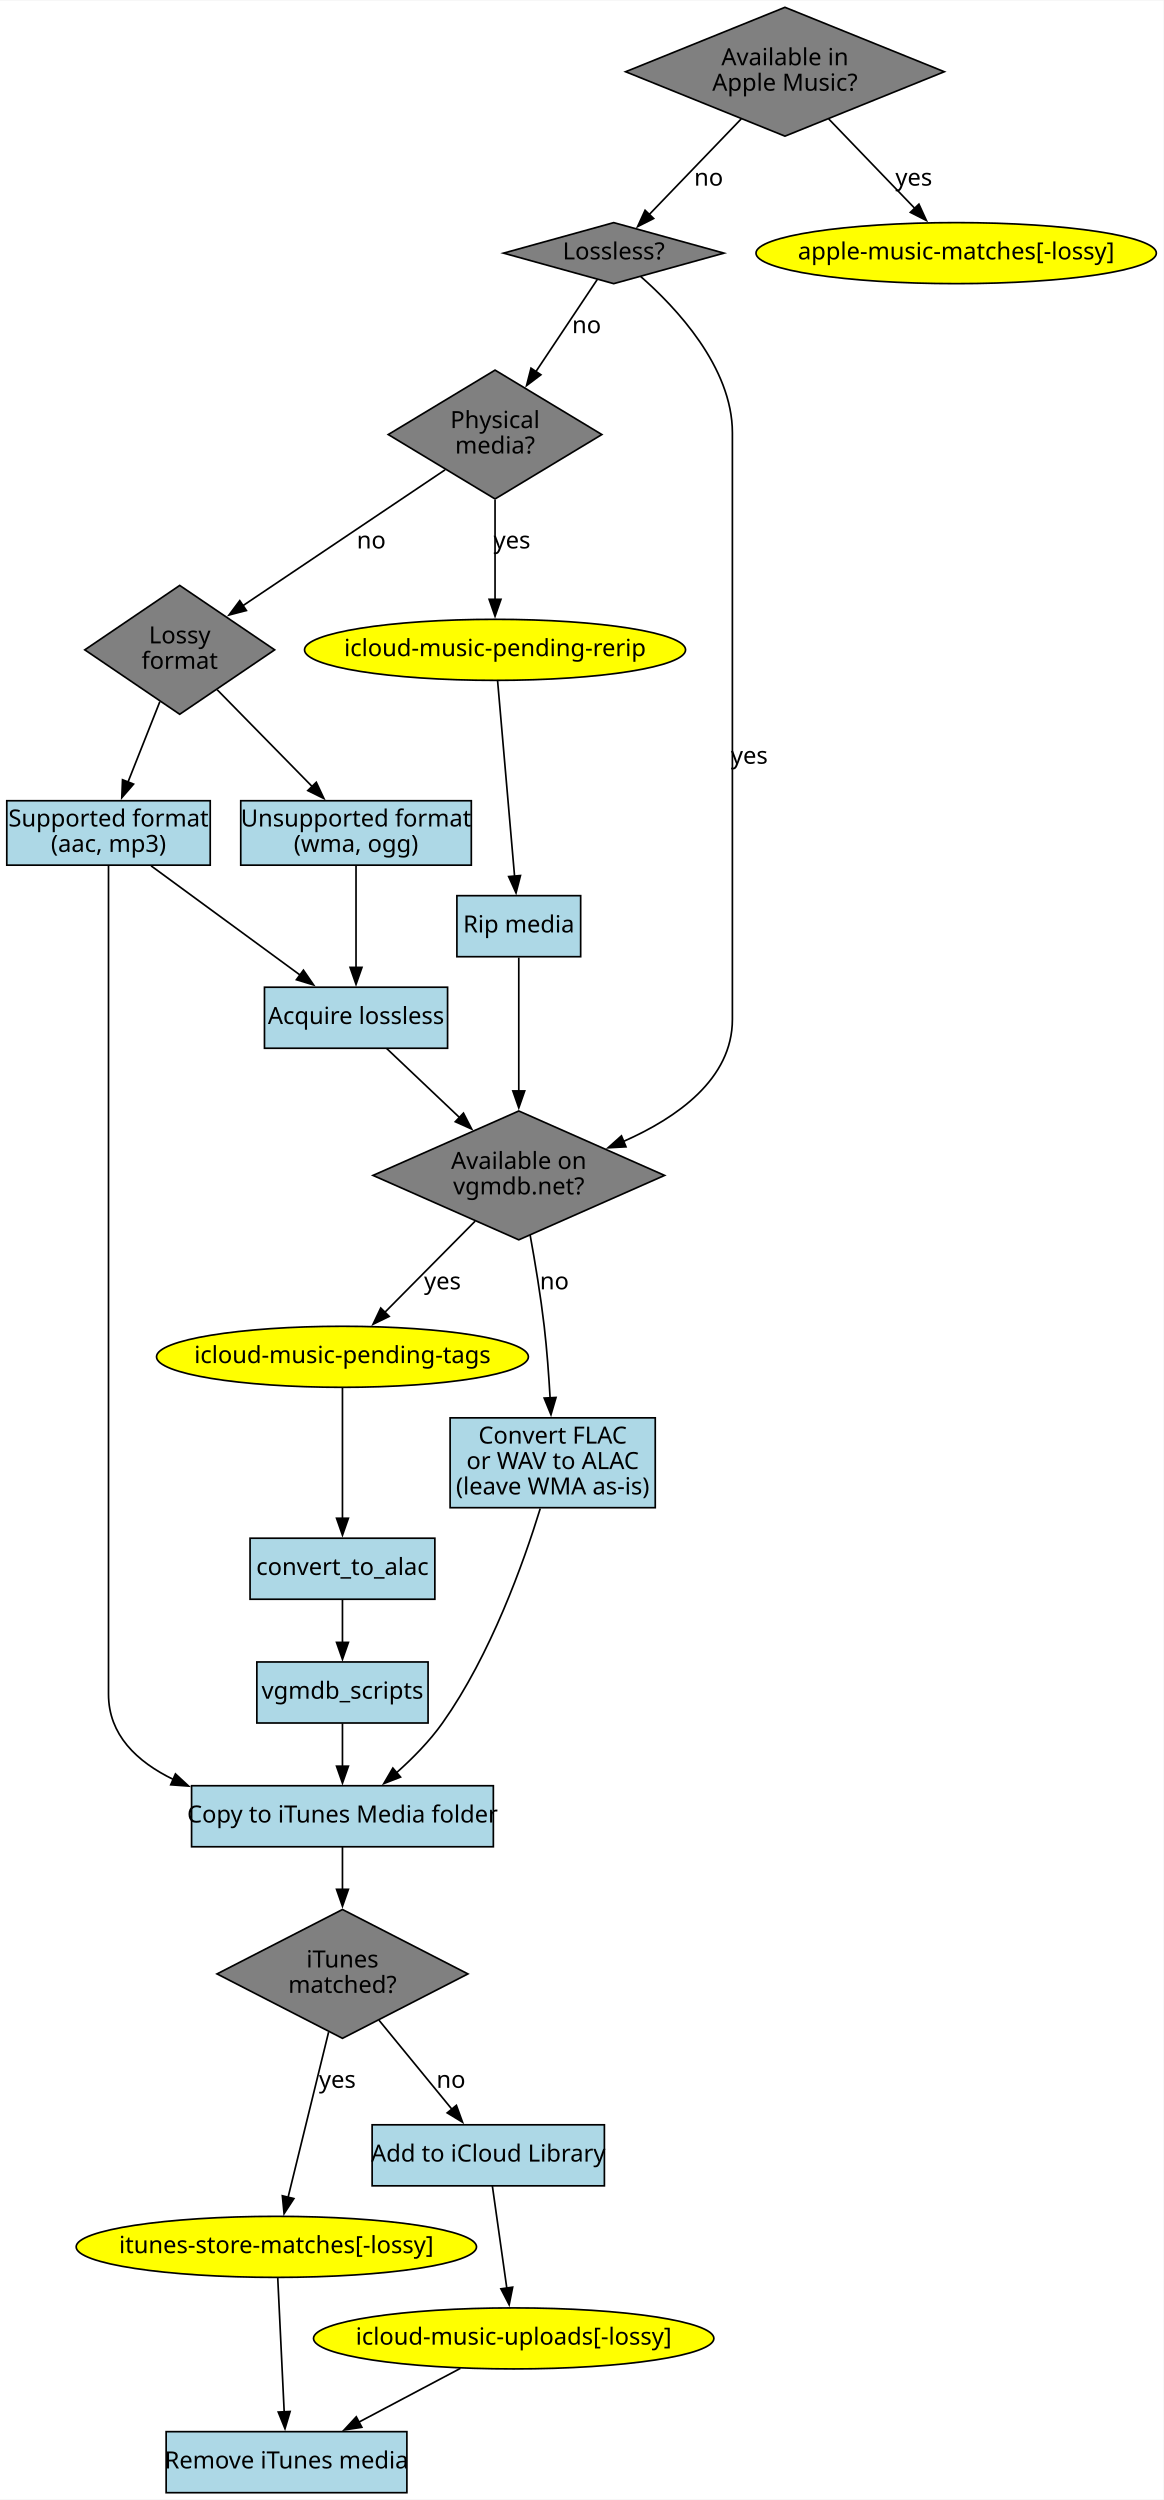
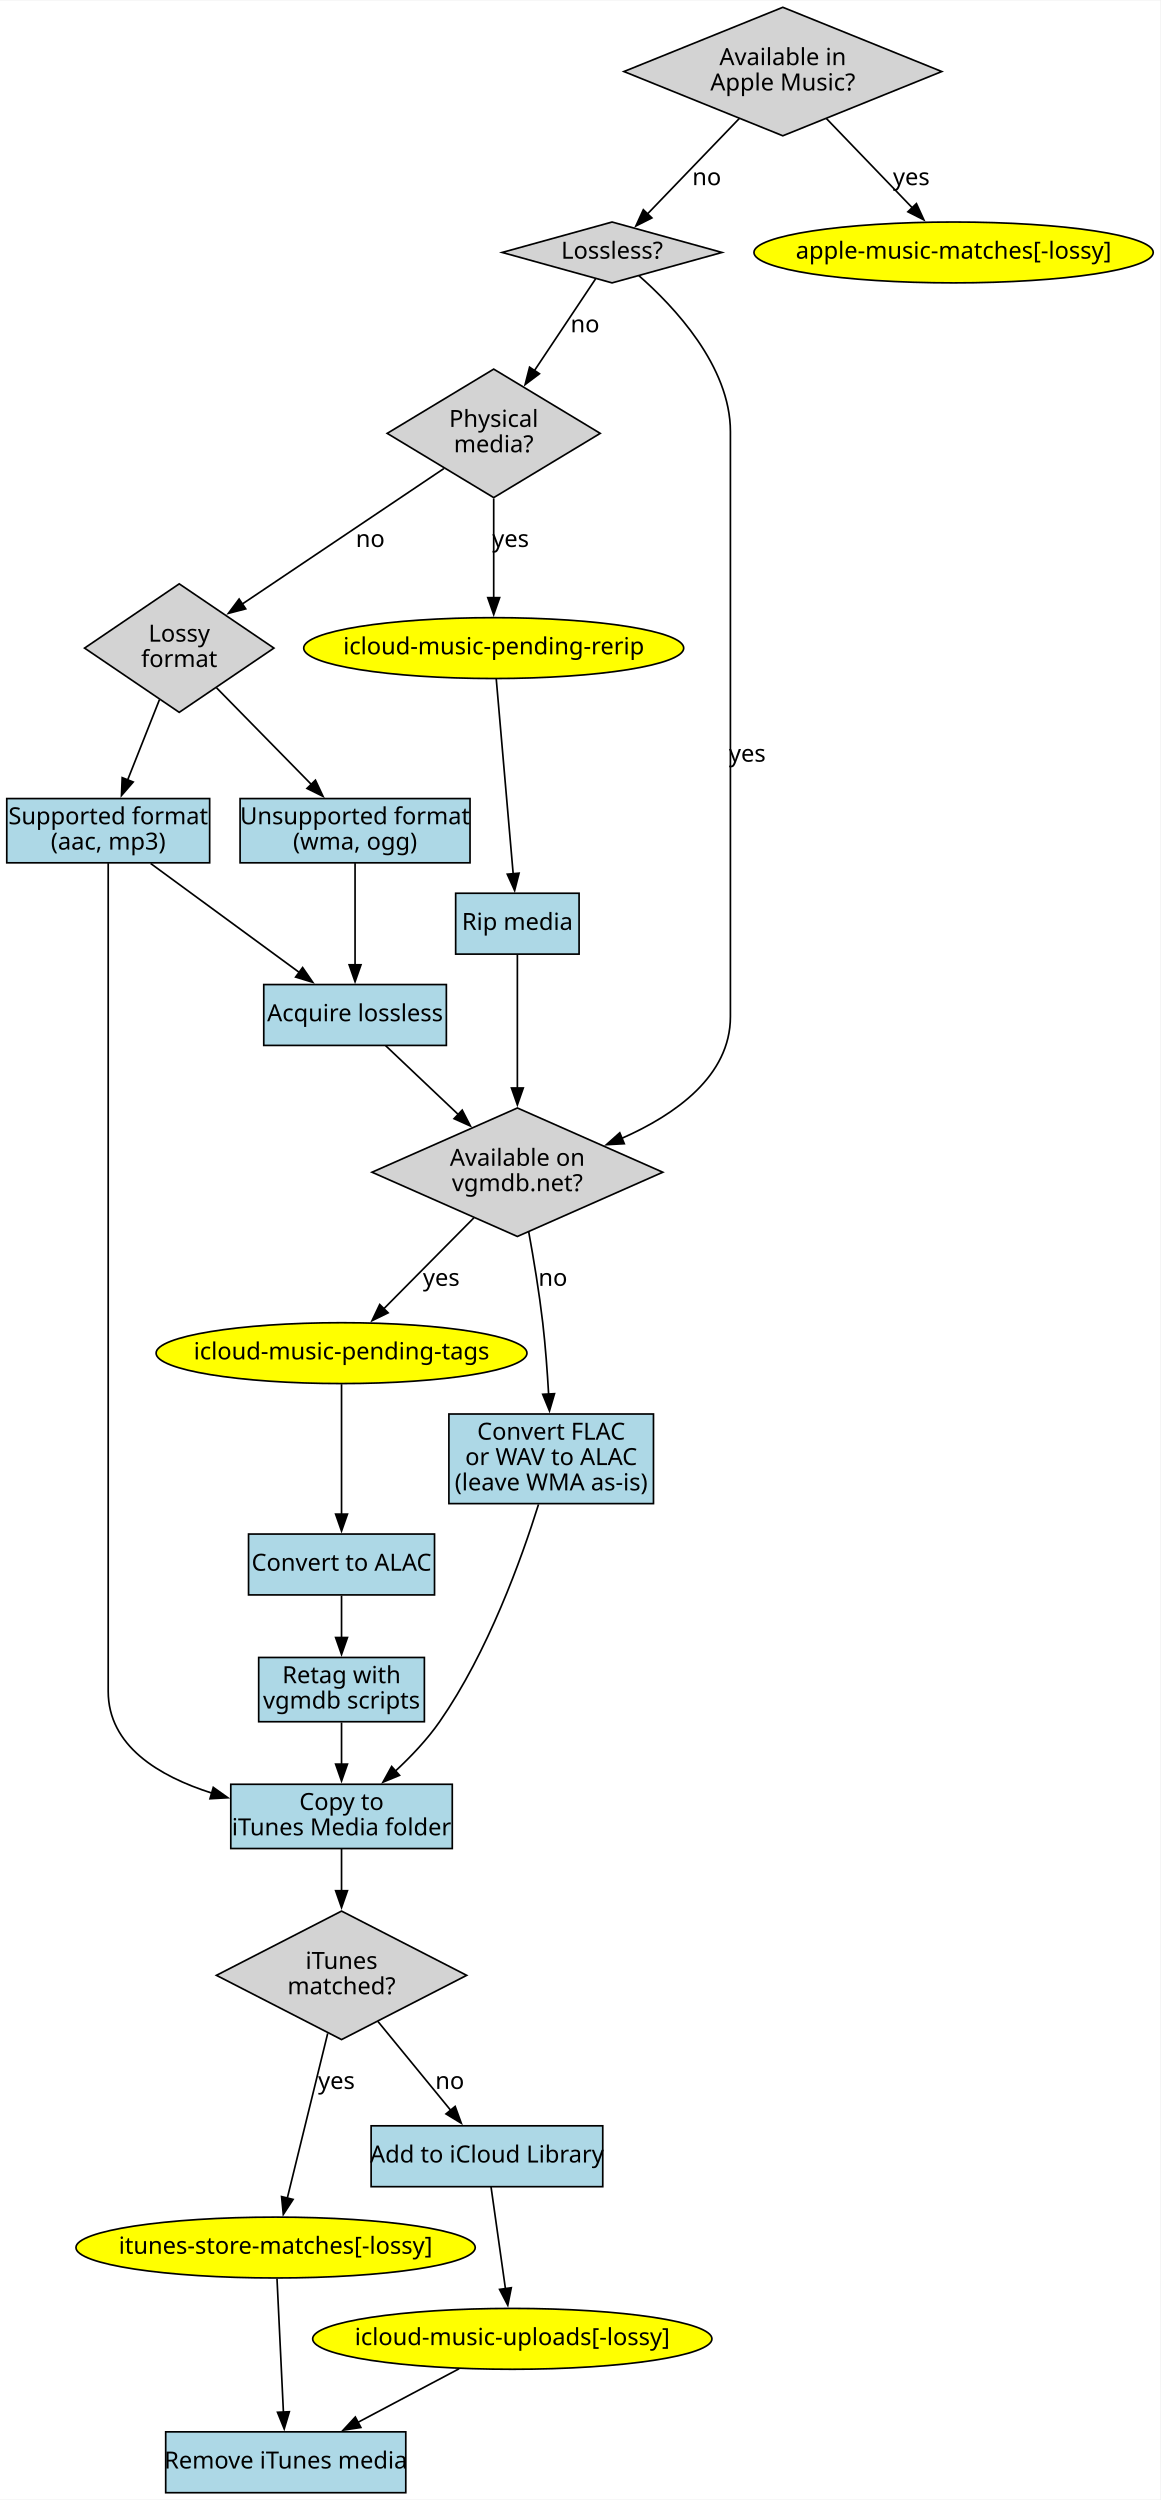
- <svg xmlns="http://www.w3.org/2000/svg" width="686pt" height="1474pt" viewBox="0.00 0.00 686.29 1474.00">
-   <g id="graph0" class="graph" transform="scale(1 1) rotate(0) translate(4 1470)">
-     <polygon fill="white" stroke="none" points="-4,4 -4,-1470 682.29,-1470 682.29,4 -4,4" />
+ <svg xmlns="http://www.w3.org/2000/svg" width="686pt" height="1478pt" viewBox="0.00 0.00 686.29 1478.00">
+   <g id="graph0" class="graph" transform="scale(1 1) rotate(0) translate(4 1474)">
+     <polygon fill="white" stroke="none" points="-4,4 -4,-1474 682.29,-1474 682.29,4 -4,4" />
    <g id="node1" class="node">
-       <polygon fill="gray" stroke="black" points="459,-1466 365,-1428 459,-1390 553,-1428 459,-1466" />
-       <text text-anchor="middle" x="459" y="-1431.8" font-family="Calibri" font-size="14.00">Available in</text>
-       <text text-anchor="middle" x="459" y="-1416.8" font-family="Calibri" font-size="14.00">Apple Music?</text>
+       <polygon fill="lightgray" stroke="black" points="459,-1470 365,-1432 459,-1394 553,-1432 459,-1470" />
+       <text text-anchor="middle" x="459" y="-1435.8" font-family="Calibri" font-size="14.00">Available in</text>
+       <text text-anchor="middle" x="459" y="-1420.8" font-family="Calibri" font-size="14.00">Apple Music?</text>
    </g>
    <g id="node2" class="node">
-       <polygon fill="gray" stroke="black" points="358,-1339 292.98,-1321 358,-1303 423.02,-1321 358,-1339" />
-       <text text-anchor="middle" x="358" y="-1317.3" font-family="Calibri" font-size="14.00">Lossless?</text>
+       <polygon fill="lightgray" stroke="black" points="358,-1343 292.98,-1325 358,-1307 423.02,-1325 358,-1343" />
+       <text text-anchor="middle" x="358" y="-1321.3" font-family="Calibri" font-size="14.00">Lossless?</text>
    </g>
    <g id="edge2" class="edge">
-       <path fill="none" stroke="black" d="M433.25,-1400.23C416.33,-1382.64 394.48,-1359.93 378.69,-1343.51" />
-       <polygon fill="black" stroke="black" points="381.55,-1341.43 372.09,-1336.65 376.5,-1346.28 381.55,-1341.43" />
-       <text text-anchor="middle" x="414" y="-1360.8" font-family="Calibri" font-size="14.00">no</text>
+       <path fill="none" stroke="black" d="M433.25,-1404.23C416.33,-1386.64 394.48,-1363.93 378.69,-1347.51" />
+       <polygon fill="black" stroke="black" points="381.55,-1345.43 372.09,-1340.65 376.5,-1350.28 381.55,-1345.43" />
+       <text text-anchor="middle" x="414" y="-1364.8" font-family="Calibri" font-size="14.00">no</text>
    </g>
    <g id="node7" class="node">
-       <ellipse fill="yellow" stroke="black" cx="560" cy="-1321" rx="118.08" ry="18" />
-       <text text-anchor="middle" x="560" y="-1317.3" font-family="Calibri" font-size="14.00">apple-music-matches[-lossy]</text>
+       <ellipse fill="yellow" stroke="black" cx="560" cy="-1325" rx="118.08" ry="18" />
+       <text text-anchor="middle" x="560" y="-1321.3" font-family="Calibri" font-size="14.00">apple-music-matches[-lossy]</text>
    </g>
    <g id="edge1" class="edge">
-       <path fill="none" stroke="black" d="M484.75,-1400.23C500.48,-1383.88 520.46,-1363.11 535.88,-1347.08" />
-       <polygon fill="black" stroke="black" points="538.02,-1349.9 542.43,-1340.27 532.97,-1345.05 538.02,-1349.9" />
-       <text text-anchor="middle" x="535" y="-1360.8" font-family="Calibri" font-size="14.00">yes</text>
+       <path fill="none" stroke="black" d="M484.75,-1404.23C500.48,-1387.88 520.46,-1367.11 535.88,-1351.08" />
+       <polygon fill="black" stroke="black" points="538.02,-1353.9 542.43,-1344.27 532.97,-1349.05 538.02,-1353.9" />
+       <text text-anchor="middle" x="535" y="-1364.8" font-family="Calibri" font-size="14.00">yes</text>
    </g>
    <g id="node3" class="node">
-       <polygon fill="gray" stroke="black" points="302,-815 216,-777 302,-739 388,-777 302,-815" />
-       <text text-anchor="middle" x="302" y="-780.8" font-family="Calibri" font-size="14.00">Available on</text>
-       <text text-anchor="middle" x="302" y="-765.8" font-family="Calibri" font-size="14.00">vgmdb.net?</text>
+       <polygon fill="lightgray" stroke="black" points="302,-819 216,-781 302,-743 388,-781 302,-819" />
+       <text text-anchor="middle" x="302" y="-784.8" font-family="Calibri" font-size="14.00">Available on</text>
+       <text text-anchor="middle" x="302" y="-769.8" font-family="Calibri" font-size="14.00">vgmdb.net?</text>
    </g>
    <g id="edge3" class="edge">
-       <path fill="none" stroke="black" d="M373.88,-1307.25C394.54,-1289.13 428,-1253.78 428,-1215 428,-1215 428,-1215 428,-869 428,-833.94 395.54,-811.03 363.57,-796.96" />
-       <polygon fill="black" stroke="black" points="365.23,-793.86 354.65,-793.28 362.56,-800.33 365.23,-793.86" />
-       <text text-anchor="middle" x="438" y="-1019.8" font-family="Calibri" font-size="14.00">yes</text>
+       <path fill="none" stroke="black" d="M373.88,-1311.25C394.54,-1293.13 428,-1257.78 428,-1219 428,-1219 428,-1219 428,-873 428,-837.94 395.54,-815.03 363.57,-800.96" />
+       <polygon fill="black" stroke="black" points="365.23,-797.86 354.65,-797.28 362.56,-804.33 365.23,-797.86" />
+       <text text-anchor="middle" x="438" y="-1023.8" font-family="Calibri" font-size="14.00">yes</text>
    </g>
    <g id="node5" class="node">
-       <polygon fill="gray" stroke="black" points="288,-1252 225,-1214 288,-1176 351,-1214 288,-1252" />
-       <text text-anchor="middle" x="288" y="-1217.8" font-family="Calibri" font-size="14.00">Physical</text>
-       <text text-anchor="middle" x="288" y="-1202.8" font-family="Calibri" font-size="14.00">media?</text>
+       <polygon fill="lightgray" stroke="black" points="288,-1256 225,-1218 288,-1180 351,-1218 288,-1256" />
+       <text text-anchor="middle" x="288" y="-1221.8" font-family="Calibri" font-size="14.00">Physical</text>
+       <text text-anchor="middle" x="288" y="-1206.8" font-family="Calibri" font-size="14.00">media?</text>
    </g>
    <g id="edge16" class="edge">
-       <path fill="none" stroke="black" d="M348.27,-1305.4C338.93,-1291.39 324.44,-1269.66 312.02,-1251.02" />
-       <polygon fill="black" stroke="black" points="315.04,-1249.25 306.58,-1242.87 309.22,-1253.14 315.04,-1249.25" />
-       <text text-anchor="middle" x="342" y="-1273.8" font-family="Calibri" font-size="14.00">no</text>
+       <path fill="none" stroke="black" d="M348.27,-1309.4C338.93,-1295.39 324.44,-1273.66 312.02,-1255.02" />
+       <polygon fill="black" stroke="black" points="315.04,-1253.25 306.58,-1246.87 309.22,-1257.14 315.04,-1253.25" />
+       <text text-anchor="middle" x="342" y="-1277.8" font-family="Calibri" font-size="14.00">no</text>
    </g>
    <g id="node10" class="node">
-       <ellipse fill="yellow" stroke="black" cx="198" cy="-670" rx="109.68" ry="18" />
-       <text text-anchor="middle" x="198" y="-666.3" font-family="Calibri" font-size="14.00">icloud-music-pending-tags</text>
+       <ellipse fill="yellow" stroke="black" cx="198" cy="-674" rx="109.68" ry="18" />
+       <text text-anchor="middle" x="198" y="-670.3" font-family="Calibri" font-size="14.00">icloud-music-pending-tags</text>
    </g>
    <g id="edge4" class="edge">
-       <path fill="none" stroke="black" d="M276.29,-750.04C260,-733.6 239.04,-712.44 222.91,-696.15" />
-       <polygon fill="black" stroke="black" points="225.55,-693.84 216.03,-689.2 220.58,-698.77 225.55,-693.84" />
-       <text text-anchor="middle" x="257" y="-709.8" font-family="Calibri" font-size="14.00">yes</text>
+       <path fill="none" stroke="black" d="M276.29,-754.04C260,-737.6 239.04,-716.44 222.91,-700.15" />
+       <polygon fill="black" stroke="black" points="225.55,-697.84 216.03,-693.2 220.58,-702.77 225.55,-697.84" />
+       <text text-anchor="middle" x="257" y="-713.8" font-family="Calibri" font-size="14.00">yes</text>
    </g>
    <g id="node16" class="node">
-       <polygon fill="lightblue" stroke="black" points="382.5,-634 261.5,-634 261.5,-581 382.5,-581 382.5,-634" />
-       <text text-anchor="middle" x="322" y="-618.8" font-family="Calibri" font-size="14.00">Convert FLAC</text>
-       <text text-anchor="middle" x="322" y="-603.8" font-family="Calibri" font-size="14.00">or WAV to ALAC</text>
-       <text text-anchor="middle" x="322" y="-588.8" font-family="Calibri" font-size="14.00">(leave WMA as-is)</text>
+       <polygon fill="lightblue" stroke="black" points="382.5,-638 261.5,-638 261.5,-585 382.5,-585 382.5,-638" />
+       <text text-anchor="middle" x="322" y="-622.8" font-family="Calibri" font-size="14.00">Convert FLAC</text>
+       <text text-anchor="middle" x="322" y="-607.8" font-family="Calibri" font-size="14.00">or WAV to ALAC</text>
+       <text text-anchor="middle" x="322" y="-592.8" font-family="Calibri" font-size="14.00">(leave WMA as-is)</text>
    </g>
    <g id="edge14" class="edge">
-       <path fill="none" stroke="black" d="M308.69,-741.85C311.65,-725.6 314.92,-705.86 317,-688 318.61,-674.19 319.72,-658.96 320.49,-645.56" />
-       <polygon fill="black" stroke="black" points="323.97,-646.02 320.99,-635.85 316.98,-645.66 323.97,-646.02" />
-       <text text-anchor="middle" x="323" y="-709.8" font-family="Calibri" font-size="14.00">no</text>
+       <path fill="none" stroke="black" d="M308.69,-745.85C311.65,-729.6 314.92,-709.86 317,-692 318.61,-678.19 319.72,-662.96 320.49,-649.56" />
+       <polygon fill="black" stroke="black" points="323.97,-650.02 320.99,-639.85 316.98,-649.66 323.97,-650.02" />
+       <text text-anchor="middle" x="323" y="-713.8" font-family="Calibri" font-size="14.00">no</text>
    </g>
    <g id="node4" class="node">
-       <polygon fill="gray" stroke="black" points="198,-344 124,-306 198,-268 272,-306 198,-344" />
+       <polygon fill="lightgray" stroke="black" points="198,-344 124,-306 198,-268 272,-306 198,-344" />
      <text text-anchor="middle" x="198" y="-309.8" font-family="Calibri" font-size="14.00">iTunes</text>
      <text text-anchor="middle" x="198" y="-294.8" font-family="Calibri" font-size="14.00">matched?</text>
    </g>
    <g id="node8" class="node">
      <ellipse fill="yellow" stroke="black" cx="159" cy="-145" rx="118.08" ry="18" />
      <text text-anchor="middle" x="159" y="-141.3" font-family="Calibri" font-size="14.00">itunes-store-matches[-lossy]</text>
    </g>
    <g id="edge9" class="edge">
      <path fill="none" stroke="black" d="M189.82,-271.67C182.74,-242.79 172.61,-201.49 165.92,-174.22" />
      <polygon fill="black" stroke="black" points="169.34,-173.47 163.56,-164.59 162.54,-175.14 169.34,-173.47" />
      <text text-anchor="middle" x="195" y="-238.8" font-family="Calibri" font-size="14.00">yes</text>
    </g>
-     <g id="node18" class="node">
+     <g id="node20" class="node">
      <polygon fill="lightblue" stroke="black" points="352.5,-217 215.5,-217 215.5,-181 352.5,-181 352.5,-217" />
      <text text-anchor="middle" x="284" y="-195.3" font-family="Calibri" font-size="14.00">Add to iCloud Library</text>
    </g>
    <g id="edge10" class="edge">
      <path fill="none" stroke="black" d="M219.48,-278.77C232.62,-262.73 249.38,-242.27 262.52,-226.23" />
      <polygon fill="black" stroke="black" points="265.2,-228.48 268.83,-218.53 259.78,-224.04 265.2,-228.48" />
      <text text-anchor="middle" x="262" y="-238.8" font-family="Calibri" font-size="14.00">no</text>
    </g>
    <g id="node6" class="node">
-       <polygon fill="gray" stroke="black" points="102,-1125 46,-1087 102,-1049 158,-1087 102,-1125" />
-       <text text-anchor="middle" x="102" y="-1090.8" font-family="Calibri" font-size="14.00">Lossy</text>
-       <text text-anchor="middle" x="102" y="-1075.8" font-family="Calibri" font-size="14.00">format</text>
+       <polygon fill="lightgray" stroke="black" points="102,-1129 46,-1091 102,-1053 158,-1091 102,-1129" />
+       <text text-anchor="middle" x="102" y="-1094.8" font-family="Calibri" font-size="14.00">Lossy</text>
+       <text text-anchor="middle" x="102" y="-1079.8" font-family="Calibri" font-size="14.00">format</text>
    </g>
    <g id="edge20" class="edge">
-       <path fill="none" stroke="black" d="M258.53,-1193.19C226.22,-1171.48 174.33,-1136.61 139.24,-1113.03" />
-       <polygon fill="black" stroke="black" points="141.32,-1110.21 131.07,-1107.54 137.42,-1116.02 141.32,-1110.21" />
-       <text text-anchor="middle" x="215" y="-1146.8" font-family="Calibri" font-size="14.00">no</text>
+       <path fill="none" stroke="black" d="M258.53,-1197.19C226.22,-1175.48 174.33,-1140.61 139.24,-1117.03" />
+       <polygon fill="black" stroke="black" points="141.32,-1114.21 131.07,-1111.54 137.42,-1120.02 141.32,-1114.21" />
+       <text text-anchor="middle" x="215" y="-1150.8" font-family="Calibri" font-size="14.00">no</text>
    </g>
    <g id="node9" class="node">
-       <ellipse fill="yellow" stroke="black" cx="288" cy="-1087" rx="112.38" ry="18" />
-       <text text-anchor="middle" x="288" y="-1083.3" font-family="Calibri" font-size="14.00">icloud-music-pending-rerip</text>
+       <ellipse fill="yellow" stroke="black" cx="288" cy="-1091" rx="112.38" ry="18" />
+       <text text-anchor="middle" x="288" y="-1087.3" font-family="Calibri" font-size="14.00">icloud-music-pending-rerip</text>
    </g>
    <g id="edge17" class="edge">
-       <path fill="none" stroke="black" d="M288,-1175.5C288,-1156.66 288,-1134.19 288,-1116.74" />
-       <polygon fill="black" stroke="black" points="291.5,-1116.82 288,-1106.82 284.5,-1116.82 291.5,-1116.82" />
-       <text text-anchor="middle" x="298" y="-1146.8" font-family="Calibri" font-size="14.00">yes</text>
+       <path fill="none" stroke="black" d="M288,-1179.5C288,-1160.66 288,-1138.19 288,-1120.74" />
+       <polygon fill="black" stroke="black" points="291.5,-1120.82 288,-1110.82 284.5,-1120.82 291.5,-1120.82" />
+       <text text-anchor="middle" x="298" y="-1150.8" font-family="Calibri" font-size="14.00">yes</text>
    </g>
    <g id="node13" class="node">
-       <polygon fill="lightblue" stroke="black" points="120,-998 0,-998 0,-960 120,-960 120,-998" />
-       <text text-anchor="middle" x="60" y="-982.8" font-family="Calibri" font-size="14.00">Supported format</text>
-       <text text-anchor="middle" x="60" y="-967.8" font-family="Calibri" font-size="14.00">(aac, mp3)</text>
+       <polygon fill="lightblue" stroke="black" points="120,-1002 0,-1002 0,-964 120,-964 120,-1002" />
+       <text text-anchor="middle" x="60" y="-986.8" font-family="Calibri" font-size="14.00">Supported format</text>
+       <text text-anchor="middle" x="60" y="-971.8" font-family="Calibri" font-size="14.00">(aac, mp3)</text>
    </g>
    <g id="edge21" class="edge">
-       <path fill="none" stroke="black" d="M90.3,-1056.47C84.42,-1041.63 77.32,-1023.72 71.47,-1008.96" />
-       <polygon fill="black" stroke="black" points="74.78,-1007.8 67.84,-999.8 68.27,-1010.38 74.78,-1007.8" />
+       <path fill="none" stroke="black" d="M90.3,-1060.47C84.42,-1045.63 77.32,-1027.72 71.47,-1012.96" />
+       <polygon fill="black" stroke="black" points="74.78,-1011.8 67.84,-1003.8 68.27,-1014.38 74.78,-1011.8" />
    </g>
    <g id="node14" class="node">
-       <polygon fill="lightblue" stroke="black" points="274,-998 138,-998 138,-960 274,-960 274,-998" />
-       <text text-anchor="middle" x="206" y="-982.8" font-family="Calibri" font-size="14.00">Unsupported format</text>
-       <text text-anchor="middle" x="206" y="-967.8" font-family="Calibri" font-size="14.00">(wma, ogg)</text>
+       <polygon fill="lightblue" stroke="black" points="274,-1002 138,-1002 138,-964 274,-964 274,-1002" />
+       <text text-anchor="middle" x="206" y="-986.8" font-family="Calibri" font-size="14.00">Unsupported format</text>
+       <text text-anchor="middle" x="206" y="-971.8" font-family="Calibri" font-size="14.00">(wma, ogg)</text>
    </g>
    <g id="edge24" class="edge">
-       <path fill="none" stroke="black" d="M124.06,-1063.52C140.45,-1046.81 162.88,-1023.95 180.12,-1006.38" />
-       <polygon fill="black" stroke="black" points="182.56,-1008.89 187.06,-999.3 177.56,-1003.99 182.56,-1008.89" />
-     </g>
-     <g id="node19" class="node">
+       <path fill="none" stroke="black" d="M124.06,-1067.52C140.45,-1050.81 162.88,-1027.95 180.12,-1010.38" />
+       <polygon fill="black" stroke="black" points="182.56,-1012.89 187.06,-1003.3 177.56,-1007.99 182.56,-1012.89" />
+     </g>
+     <g id="node21" class="node">
      <polygon fill="lightblue" stroke="black" points="236,-36 94,-36 94,0 236,0 236,-36" />
      <text text-anchor="middle" x="165" y="-14.3" font-family="Calibri" font-size="14.00">Remove iTunes media</text>
    </g>
    <g id="edge13" class="edge">
      <path fill="none" stroke="black" d="M159.83,-126.62C160.81,-106.19 162.46,-71.99 163.63,-47.62" />
      <polygon fill="black" stroke="black" points="167.12,-47.9 164.1,-37.74 160.12,-47.57 167.12,-47.9" />
    </g>
    <g id="node12" class="node">
-       <polygon fill="lightblue" stroke="black" points="338.5,-942 265.5,-942 265.5,-906 338.5,-906 338.5,-942" />
-       <text text-anchor="middle" x="302" y="-920.3" font-family="Calibri" font-size="14.00">Rip media</text>
+       <polygon fill="lightblue" stroke="black" points="338.5,-946 265.5,-946 265.5,-910 338.5,-910 338.5,-946" />
+       <text text-anchor="middle" x="302" y="-924.3" font-family="Calibri" font-size="14.00">Rip media</text>
    </g>
    <g id="edge18" class="edge">
-       <path fill="none" stroke="black" d="M289.5,-1068.77C291.9,-1041.17 296.63,-986.77 299.53,-953.37" />
-       <polygon fill="black" stroke="black" points="303,-953.88 300.38,-943.61 296.03,-953.27 303,-953.88" />
-     </g>
-     <g id="node20" class="node">
-       <polygon fill="lightblue" stroke="black" points="252.5,-563 143.5,-563 143.5,-527 252.5,-527 252.5,-563" />
-       <text text-anchor="middle" x="198" y="-541.3" font-family="Calibri" font-size="14.00">convert_to_alac</text>
+       <path fill="none" stroke="black" d="M289.5,-1072.77C291.9,-1045.17 296.63,-990.77 299.53,-957.37" />
+       <polygon fill="black" stroke="black" points="303,-957.88 300.38,-947.61 296.03,-957.27 303,-957.88" />
+     </g>
+     <g id="node17" class="node">
+       <polygon fill="lightblue" stroke="black" points="253,-567 143,-567 143,-531 253,-531 253,-567" />
+       <text text-anchor="middle" x="198" y="-545.3" font-family="Calibri" font-size="14.00">Convert to ALAC</text>
    </g>
    <g id="edge5" class="edge">
-       <path fill="none" stroke="black" d="M198,-651.64C198,-631.68 198,-598.6 198,-574.77" />
-       <polygon fill="black" stroke="black" points="201.5,-574.79 198,-564.79 194.5,-574.79 201.5,-574.79" />
+       <path fill="none" stroke="black" d="M198,-655.64C198,-635.68 198,-602.6 198,-578.77" />
+       <polygon fill="black" stroke="black" points="201.5,-578.79 198,-568.79 194.5,-578.79 201.5,-578.79" />
    </g>
    <g id="node11" class="node">
      <ellipse fill="yellow" stroke="black" cx="299" cy="-91" rx="118.08" ry="18" />
      <text text-anchor="middle" x="299" y="-87.3" font-family="Calibri" font-size="14.00">icloud-music-uploads[-lossy]</text>
    </g>
    <g id="edge12" class="edge">
      <path fill="none" stroke="black" d="M267.58,-73.35C249.75,-63.9 227.17,-51.94 207.74,-41.65" />
      <polygon fill="black" stroke="black" points="209.43,-38.58 198.96,-36.99 206.15,-44.77 209.43,-38.58" />
    </g>
    <g id="edge19" class="edge">
-       <path fill="none" stroke="black" d="M302,-905.51C302,-886.07 302,-853.82 302,-826.62" />
-       <polygon fill="black" stroke="black" points="305.5,-826.84 302,-816.84 298.5,-826.84 305.5,-826.84" />
+       <path fill="none" stroke="black" d="M302,-909.51C302,-890.07 302,-857.82 302,-830.62" />
+       <polygon fill="black" stroke="black" points="305.5,-830.84 302,-820.84 298.5,-830.84 305.5,-830.84" />
    </g>
    <g id="node15" class="node">
-       <polygon fill="lightblue" stroke="black" points="260,-888 152,-888 152,-852 260,-852 260,-888" />
-       <text text-anchor="middle" x="206" y="-866.3" font-family="Calibri" font-size="14.00">Acquire lossless</text>
+       <polygon fill="lightblue" stroke="black" points="260,-892 152,-892 152,-856 260,-856 260,-892" />
+       <text text-anchor="middle" x="206" y="-870.3" font-family="Calibri" font-size="14.00">Acquire lossless</text>
    </g>
    <g id="edge23" class="edge">
-       <path fill="none" stroke="black" d="M85.1,-959.61C109.46,-941.75 146.56,-914.56 173.23,-895.01" />
-       <polygon fill="black" stroke="black" points="174.98,-898.07 180.98,-889.34 170.84,-892.43 174.98,-898.07" />
-     </g>
-     <g id="node17" class="node">
-       <polygon fill="lightblue" stroke="black" points="287,-417 109,-417 109,-381 287,-381 287,-417" />
-       <text text-anchor="middle" x="198" y="-395.3" font-family="Calibri" font-size="14.00">Copy to iTunes Media folder</text>
+       <path fill="none" stroke="black" d="M85.1,-963.61C109.46,-945.75 146.56,-918.56 173.23,-899.01" />
+       <polygon fill="black" stroke="black" points="174.98,-902.07 180.98,-893.34 170.84,-896.43 174.98,-902.07" />
+     </g>
+     <g id="node19" class="node">
+       <polygon fill="lightblue" stroke="black" points="263.5,-419 132.5,-419 132.5,-381 263.5,-381 263.5,-419" />
+       <text text-anchor="middle" x="198" y="-403.8" font-family="Calibri" font-size="14.00">Copy to</text>
+       <text text-anchor="middle" x="198" y="-388.8" font-family="Calibri" font-size="14.00">iTunes Media folder</text>
    </g>
    <g id="edge22" class="edge">
-       <path fill="none" stroke="black" d="M60,-959.82C60,-938.54 60,-902.21 60,-871 60,-871 60,-871 60,-471 60,-447.05 76.64,-431.17 98.36,-420.65" />
-       <polygon fill="black" stroke="black" points="99.49,-423.98 107.27,-416.78 96.7,-417.55 99.49,-423.98" />
+       <path fill="none" stroke="black" d="M60,-963.82C60,-942.54 60,-906.21 60,-875 60,-875 60,-875 60,-474 60,-441.86 89.62,-423.83 121.41,-413.74" />
+       <polygon fill="black" stroke="black" points="122.14,-417.17 130.78,-411.03 120.2,-410.44 122.14,-417.17" />
    </g>
    <g id="edge25" class="edge">
-       <path fill="none" stroke="black" d="M206,-959.85C206,-943.34 206,-918.69 206,-899.55" />
-       <polygon fill="black" stroke="black" points="209.5,-899.69 206,-889.69 202.5,-899.69 209.5,-899.69" />
+       <path fill="none" stroke="black" d="M206,-963.85C206,-947.34 206,-922.69 206,-903.55" />
+       <polygon fill="black" stroke="black" points="209.5,-903.69 206,-893.69 202.5,-903.69 209.5,-903.69" />
    </g>
    <g id="edge26" class="edge">
-       <path fill="none" stroke="black" d="M224.06,-851.88C236.13,-840.44 252.42,-825 266.99,-811.19" />
-       <polygon fill="black" stroke="black" points="269.37,-813.75 274.22,-804.34 264.55,-808.67 269.37,-813.75" />
+       <path fill="none" stroke="black" d="M224.06,-855.88C236.13,-844.44 252.42,-829 266.99,-815.19" />
+       <polygon fill="black" stroke="black" points="269.37,-817.75 274.22,-808.34 264.55,-812.67 269.37,-817.75" />
    </g>
    <g id="edge15" class="edge">
-       <path fill="none" stroke="black" d="M314.67,-580.51C304.89,-548.71 285.45,-494.16 257,-454 249.44,-443.33 239.46,-433.2 229.86,-424.66" />
-       <polygon fill="black" stroke="black" points="232.26,-422.11 222.39,-418.28 227.72,-427.43 232.26,-422.11" />
+       <path fill="none" stroke="black" d="M314.51,-584.54C304.48,-552.45 284.57,-497.06 256,-456 248.66,-445.45 239.03,-435.33 229.74,-426.71" />
+       <polygon fill="black" stroke="black" points="232.3,-424.3 222.51,-420.26 227.64,-429.53 232.3,-424.3" />
+     </g>
+     <g id="node18" class="node">
+       <polygon fill="lightblue" stroke="black" points="247,-494 149,-494 149,-456 247,-456 247,-494" />
+       <text text-anchor="middle" x="198" y="-478.8" font-family="Calibri" font-size="14.00">Retag with</text>
+       <text text-anchor="middle" x="198" y="-463.8" font-family="Calibri" font-size="14.00">vgmdb scripts</text>
+     </g>
+     <g id="edge6" class="edge">
+       <path fill="none" stroke="black" d="M198,-530.57C198,-523.1 198,-514.17 198,-505.71" />
+       <polygon fill="black" stroke="black" points="201.5,-505.79 198,-495.79 194.5,-505.79 201.5,-505.79" />
+     </g>
+     <g id="edge7" class="edge">
+       <path fill="none" stroke="black" d="M198,-455.58C198,-448.06 198,-439.17 198,-430.77" />
+       <polygon fill="black" stroke="black" points="201.5,-430.93 198,-420.93 194.5,-430.93 201.5,-430.93" />
    </g>
    <g id="edge8" class="edge">
-       <path fill="none" stroke="black" d="M198,-380.88C198,-373.64 198,-364.81 198,-355.8" />
-       <polygon fill="black" stroke="black" points="201.5,-355.91 198,-345.91 194.5,-355.91 201.5,-355.91" />
+       <path fill="none" stroke="black" d="M198,-380.82C198,-373.53 198,-364.75 198,-355.82" />
+       <polygon fill="black" stroke="black" points="201.5,-356.06 198,-346.06 194.5,-356.06 201.5,-356.06" />
    </g>
    <g id="edge11" class="edge">
      <path fill="none" stroke="black" d="M286.41,-180.97C288.71,-164.69 292.23,-139.82 294.96,-120.52" />
      <polygon fill="black" stroke="black" points="298.4,-121.23 296.33,-110.84 291.47,-120.25 298.4,-121.23" />
    </g>
-     <g id="node21" class="node">
-       <polygon fill="lightblue" stroke="black" points="248.5,-490 147.5,-490 147.5,-454 248.5,-454 248.5,-490" />
-       <text text-anchor="middle" x="198" y="-468.3" font-family="Calibri" font-size="14.00">vgmdb_scripts</text>
-     </g>
-     <g id="edge6" class="edge">
-       <path fill="none" stroke="black" d="M198,-526.81C198,-519.23 198,-510.1 198,-501.54" />
-       <polygon fill="black" stroke="black" points="201.5,-501.54 198,-491.54 194.5,-501.54 201.5,-501.54" />
-     </g>
-     <g id="edge7" class="edge">
-       <path fill="none" stroke="black" d="M198,-453.81C198,-446.23 198,-437.1 198,-428.54" />
-       <polygon fill="black" stroke="black" points="201.5,-428.54 198,-418.54 194.5,-428.54 201.5,-428.54" />
-     </g>
  </g>
</svg>
